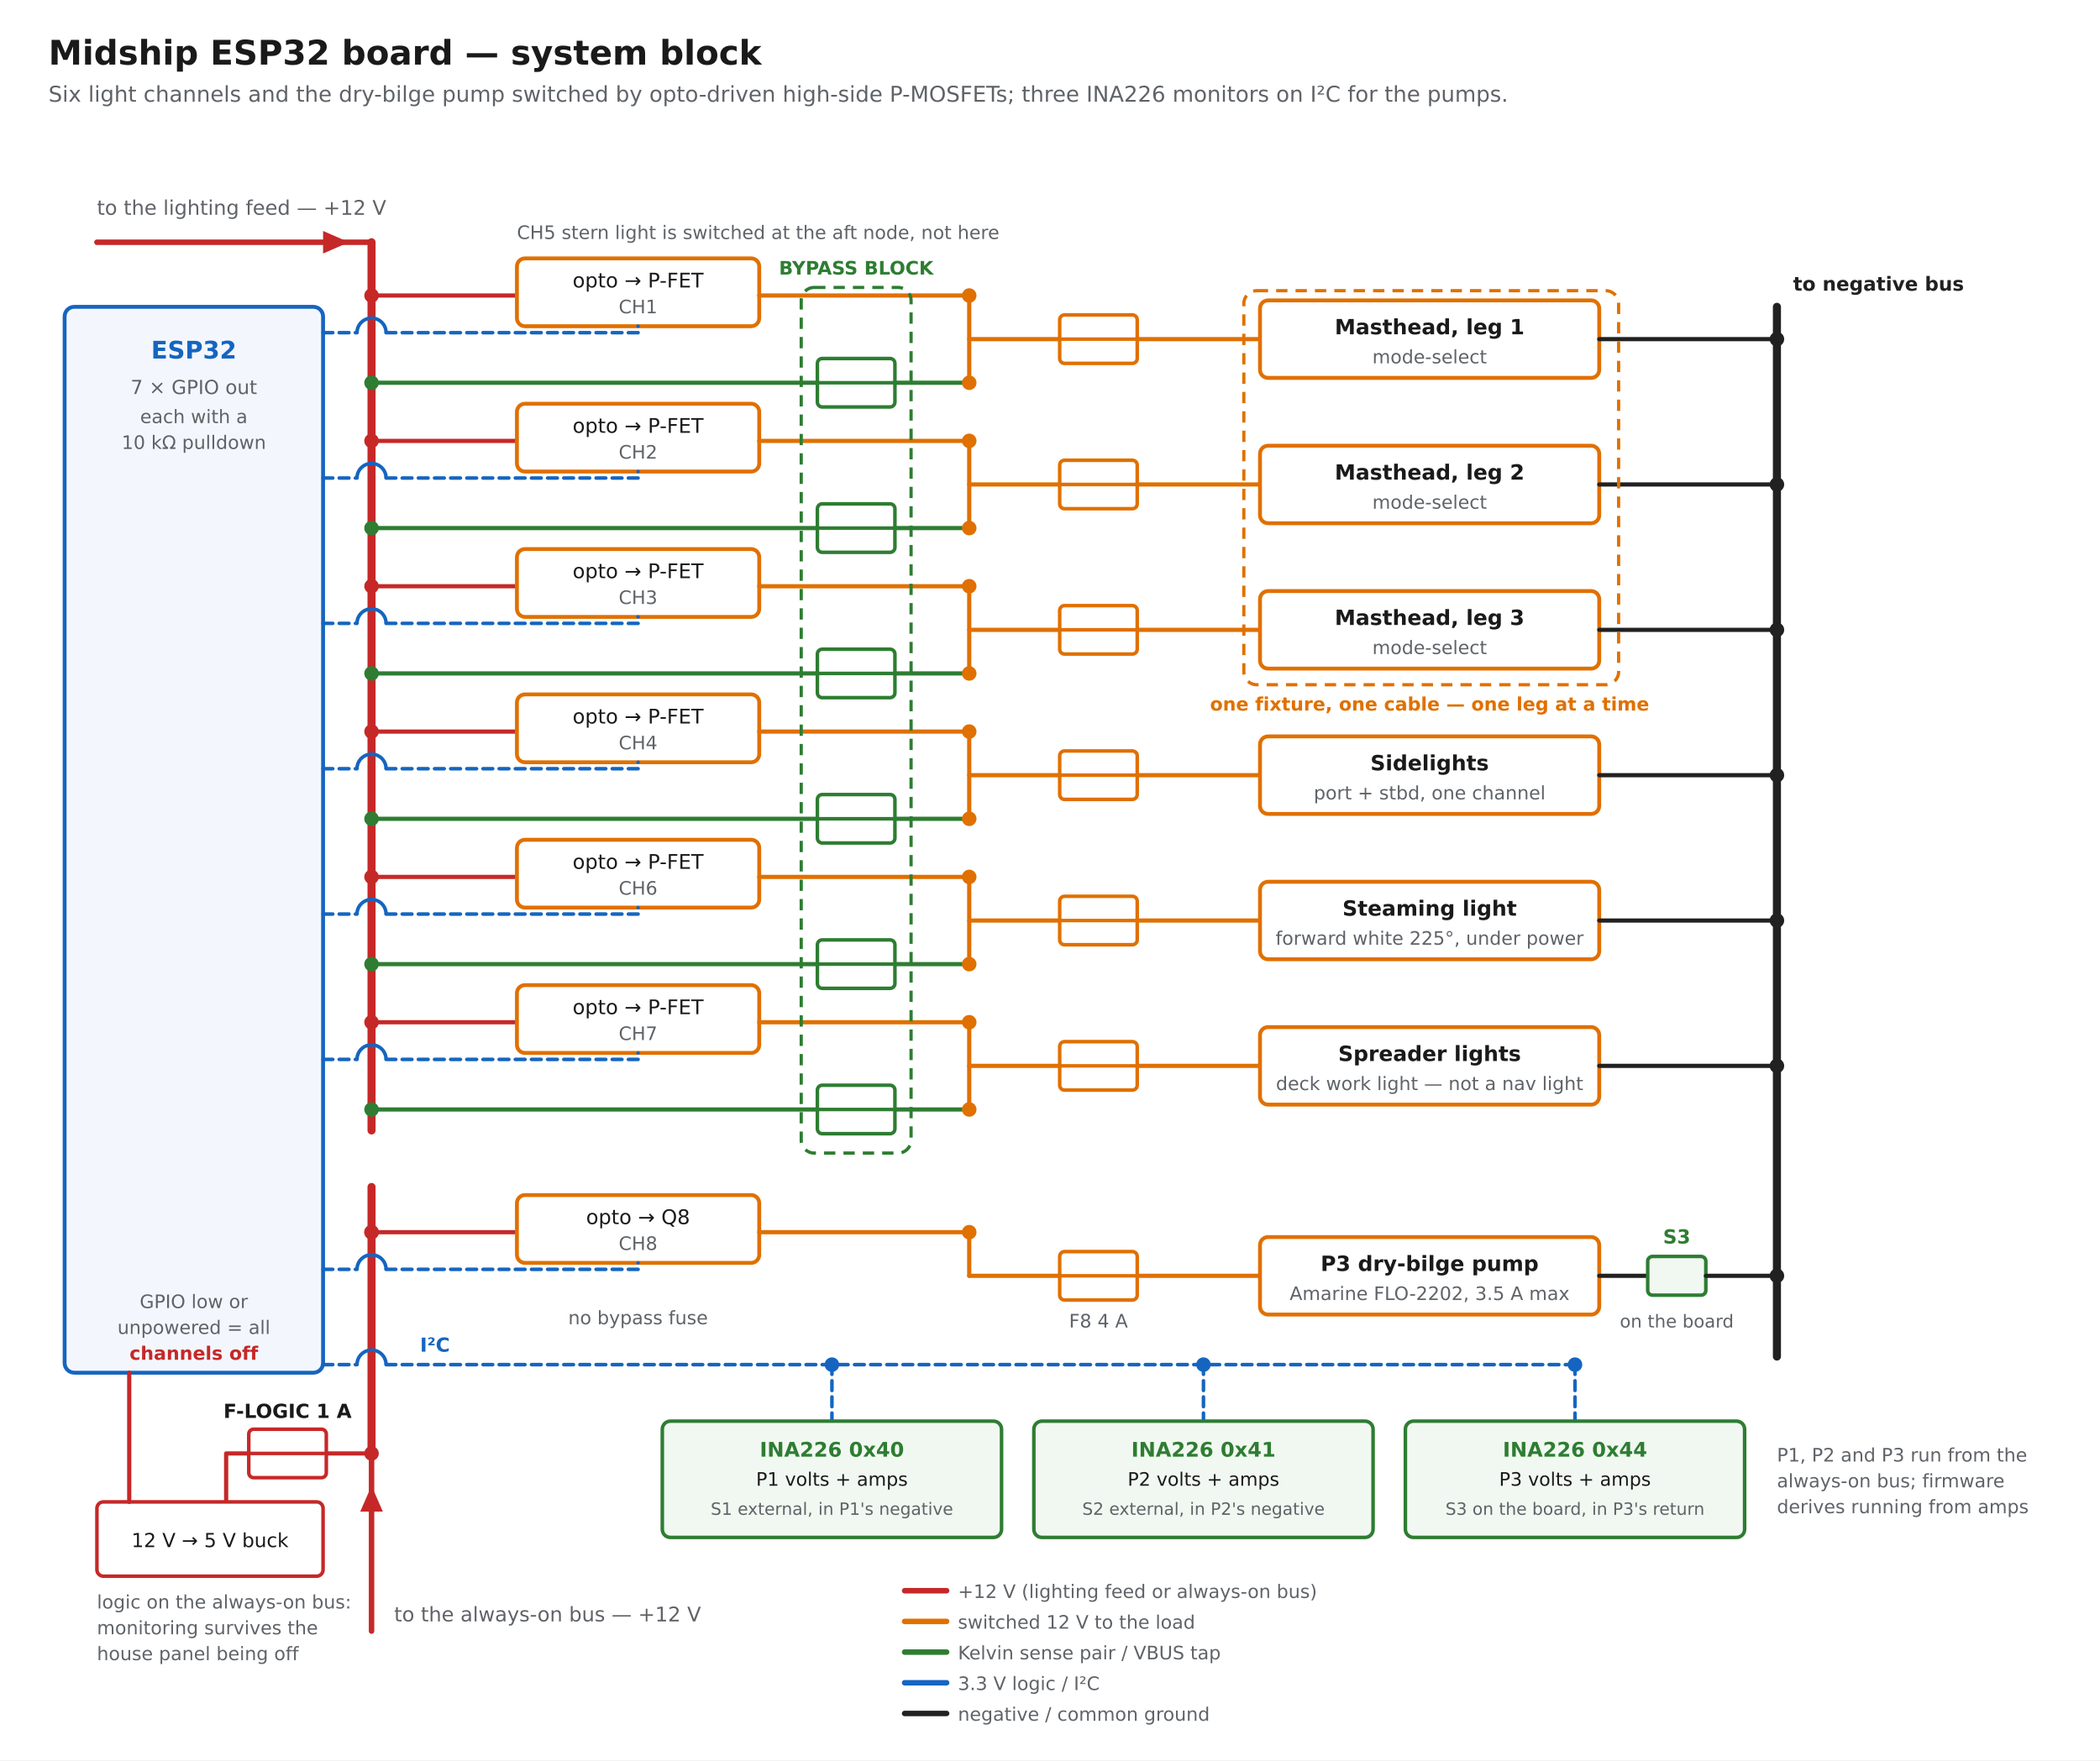
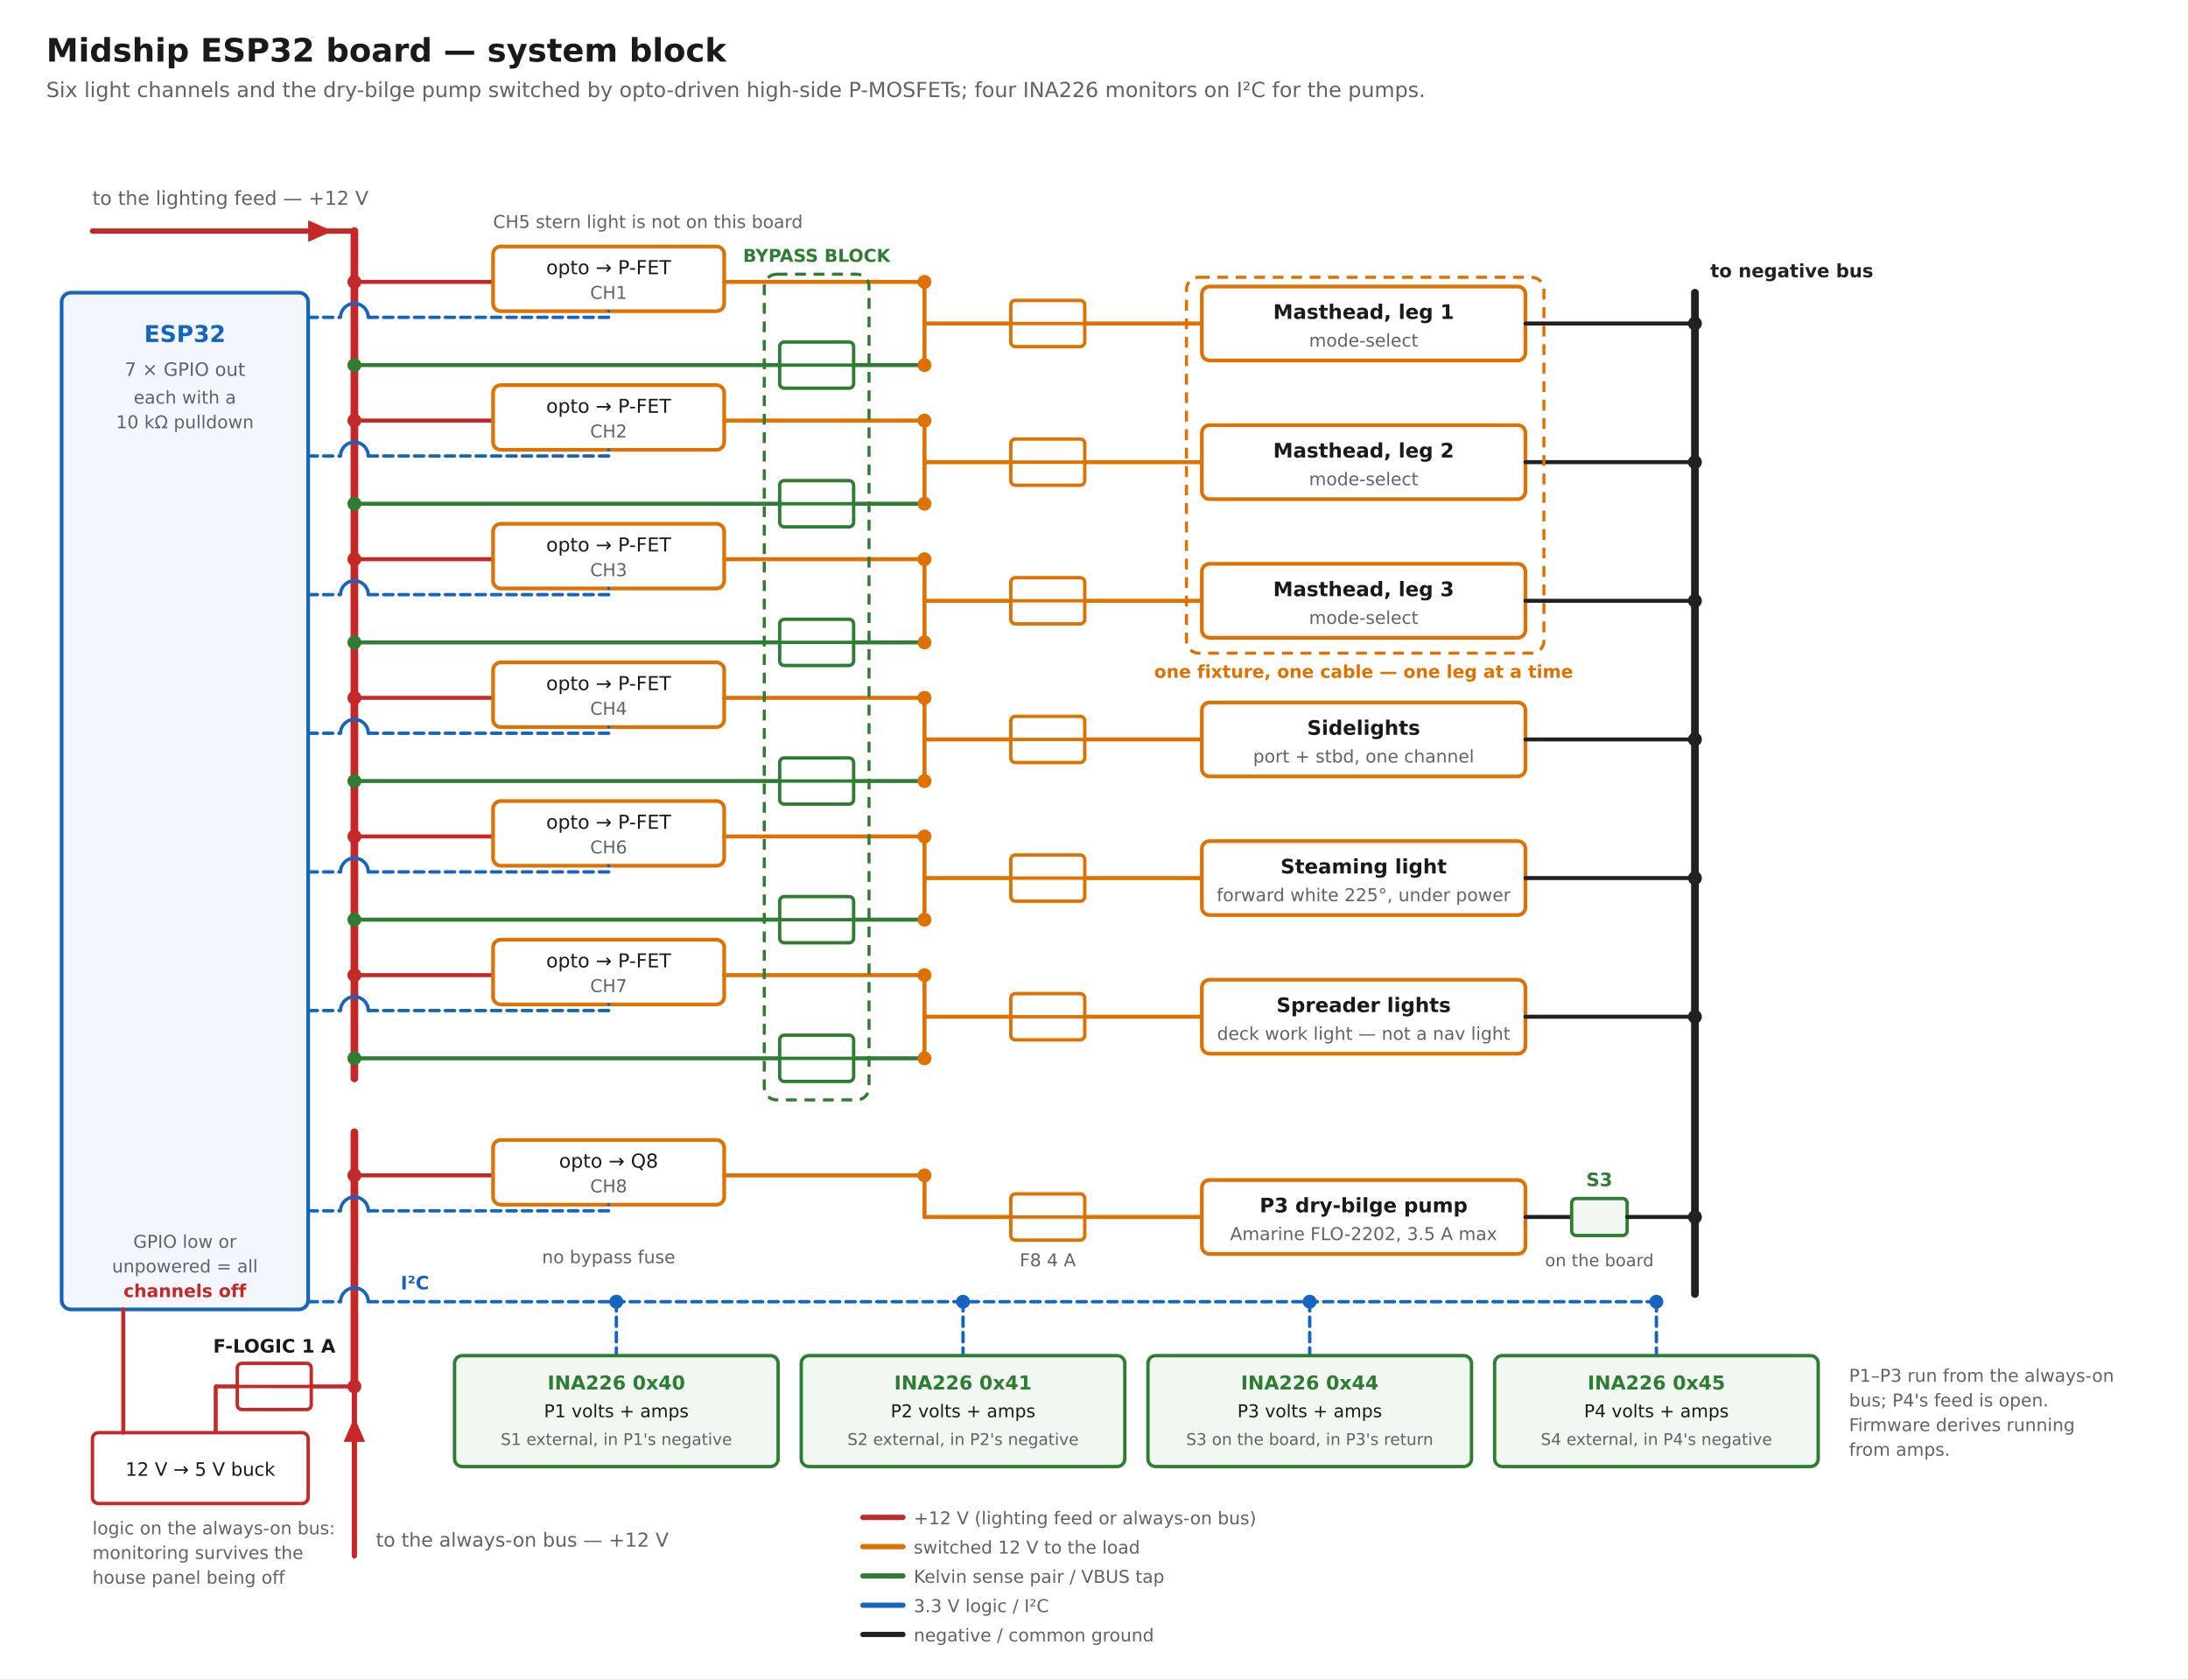
- <svg xmlns="http://www.w3.org/2000/svg" width="1300" height="1090" viewBox="0 0 1300 1090">
-   <rect x="0" y="0" width="1300" height="1090" rx="0" fill="#ffffff" stroke="#ffffff" stroke-width="0" />
+ <svg xmlns="http://www.w3.org/2000/svg" width="1420" height="1090" viewBox="0 0 1420 1090">
+   <rect x="0" y="0" width="1420" height="1090" rx="0" fill="#ffffff" stroke="#ffffff" stroke-width="0" />
  <text x="30" y="40" font-family="DejaVu Sans, Helvetica, Arial, sans-serif" font-size="21" font-weight="bold" text-anchor="start" fill="#1a1a1a">Midship ESP32 board — system block</text>
-   <text x="30" y="63" font-family="DejaVu Sans, Helvetica, Arial, sans-serif" font-size="13.5" font-weight="normal" text-anchor="start" fill="#5f6368">Six light channels and the dry-bilge pump switched by opto-driven high-side P-MOSFETs; three INA226 monitors on I²C for the pumps.</text>
+   <text x="30" y="63" font-family="DejaVu Sans, Helvetica, Arial, sans-serif" font-size="13.5" font-weight="normal" text-anchor="start" fill="#5f6368">Six light channels and the dry-bilge pump switched by opto-driven high-side P-MOSFETs; four INA226 monitors on I²C for the pumps.</text>
  <polyline points="60,150 230,150" fill="none" stroke="#c62828" stroke-width="3.4" stroke-linecap="round" stroke-linejoin="round" />
  <polygon points="200,143 200,157 216,150" fill="#c62828" />
  <text x="60" y="133" font-family="DejaVu Sans, Helvetica, Arial, sans-serif" font-size="12.5" font-weight="normal" text-anchor="start" fill="#5f6368">to the lighting feed — +12 V</text>
  <polyline points="230,150 230,700" fill="none" stroke="#c62828" stroke-width="5" stroke-linecap="round" stroke-linejoin="round" />
  <polyline points="230,735 230,900" fill="none" stroke="#c62828" stroke-width="5" stroke-linecap="round" stroke-linejoin="round" />
  <polyline points="230,1010 230,900" fill="none" stroke="#c62828" stroke-width="3.4" stroke-linecap="round" stroke-linejoin="round" />
  <polygon points="223,936 237,936 230,920" fill="#c62828" />
  <text x="244" y="1004" font-family="DejaVu Sans, Helvetica, Arial, sans-serif" font-size="12.5" font-weight="normal" text-anchor="start" fill="#5f6368">to the always-on bus — +12 V</text>
  <polyline points="1100,190 1100,840" fill="none" stroke="#212121" stroke-width="5" stroke-linecap="round" stroke-linejoin="round" />
  <text x="1110" y="180" font-family="DejaVu Sans, Helvetica, Arial, sans-serif" font-size="12" font-weight="bold" text-anchor="start" fill="#212121">to negative bus</text>
  <rect x="40" y="190" width="160" height="660" rx="6" fill="#f3f7fd" stroke="#1565c0" stroke-width="2.4" />
  <text x="120" y="222" font-family="DejaVu Sans, Helvetica, Arial, sans-serif" font-size="15" font-weight="bold" text-anchor="middle" fill="#1565c0">ESP32</text>
  <text x="120" y="244" font-family="DejaVu Sans, Helvetica, Arial, sans-serif" font-size="12" font-weight="normal" text-anchor="middle" fill="#5f6368">7 × GPIO out</text>
  <text x="120" y="262" font-family="DejaVu Sans, Helvetica, Arial, sans-serif" font-size="11.5" font-weight="normal" text-anchor="middle" fill="#5f6368">each with a</text>
  <text x="120" y="278" font-family="DejaVu Sans, Helvetica, Arial, sans-serif" font-size="11.5" font-weight="normal" text-anchor="middle" fill="#5f6368">10 kΩ pulldown</text>
  <text x="120" y="810" font-family="DejaVu Sans, Helvetica, Arial, sans-serif" font-size="11.5" font-weight="normal" text-anchor="middle" fill="#5f6368">GPIO low or</text>
  <text x="120" y="826" font-family="DejaVu Sans, Helvetica, Arial, sans-serif" font-size="11.5" font-weight="normal" text-anchor="middle" fill="#5f6368">unpowered = all</text>
  <text x="120" y="842" font-family="DejaVu Sans, Helvetica, Arial, sans-serif" font-size="11.5" font-weight="bold" text-anchor="middle" fill="#c62828">channels off</text>
  <polyline points="230,900 140,900 140,930" fill="none" stroke="#c62828" stroke-width="2.6" stroke-linecap="round" stroke-linejoin="round" />
  <circle cx="230" cy="900" r="4.5" fill="#c62828" />
  <rect x="154" y="885" width="48" height="30" rx="3" fill="#ffffff" stroke="#c62828" stroke-width="2.2" />
  <polyline points="154,900 202,900" fill="none" stroke="#c62828" stroke-width="2.2" stroke-linecap="round" stroke-linejoin="round" />
  <text x="178" y="878" font-family="DejaVu Sans, Helvetica, Arial, sans-serif" font-size="12" font-weight="bold" text-anchor="middle" fill="#1a1a1a">F-LOGIC 1 A</text>
  <rect x="60" y="930" width="140" height="46" rx="4" fill="#ffffff" stroke="#c62828" stroke-width="2.2" />
  <text x="130" y="958" font-family="DejaVu Sans, Helvetica, Arial, sans-serif" font-size="12" font-weight="normal" text-anchor="middle" fill="#1a1a1a">12 V → 5 V buck</text>
  <polyline points="80,930 80,850" fill="none" stroke="#c62828" stroke-width="2.6" stroke-linecap="round" stroke-linejoin="round" />
  <text x="60" y="996" font-family="DejaVu Sans, Helvetica, Arial, sans-serif" font-size="11.5" font-weight="normal" text-anchor="start" fill="#5f6368">logic on the always-on bus:</text>
  <text x="60" y="1012" font-family="DejaVu Sans, Helvetica, Arial, sans-serif" font-size="11.5" font-weight="normal" text-anchor="start" fill="#5f6368">monitoring survives the</text>
  <text x="60" y="1028" font-family="DejaVu Sans, Helvetica, Arial, sans-serif" font-size="11.5" font-weight="normal" text-anchor="start" fill="#5f6368">house panel being off</text>
  <circle cx="230" cy="183" r="4.5" fill="#c62828" />
  <polyline points="230,183 320,183" fill="none" stroke="#c62828" stroke-width="2.6" stroke-linecap="round" stroke-linejoin="round" />
  <rect x="320" y="160" width="150" height="42" rx="5" fill="#ffffff" stroke="#e07000" stroke-width="2.4" />
  <text x="395" y="178" font-family="DejaVu Sans, Helvetica, Arial, sans-serif" font-size="12.5" font-weight="normal" text-anchor="middle" fill="#1a1a1a">opto → P-FET</text>
  <text x="395" y="194" font-family="DejaVu Sans, Helvetica, Arial, sans-serif" font-size="11.5" font-weight="normal" text-anchor="middle" fill="#5f6368">CH1</text>
  <polyline points="470,183 600,183" fill="none" stroke="#e07000" stroke-width="2.6" stroke-linecap="round" stroke-linejoin="round" />
  <polyline points="200,206 221,206" fill="none" stroke="#1565c0" stroke-width="2.2" stroke-linecap="round" stroke-linejoin="round" stroke-dasharray="6 4" />
  <path d="M 221,206 A 9,9 0 0 1 239,206" fill="none" stroke="#1565c0" stroke-width="2.2" />
  <polyline points="239,206 395,206 395,202" fill="none" stroke="#1565c0" stroke-width="2.2" stroke-linecap="round" stroke-linejoin="round" stroke-dasharray="6 4" />
  <circle cx="230" cy="237" r="4.5" fill="#2e7d32" />
  <polyline points="230,237 506,237" fill="none" stroke="#2e7d32" stroke-width="2.6" stroke-linecap="round" stroke-linejoin="round" />
  <rect x="506" y="222" width="48" height="30" rx="3" fill="#ffffff" stroke="#2e7d32" stroke-width="2.2" />
  <polyline points="506,237 554,237" fill="none" stroke="#2e7d32" stroke-width="2.2" stroke-linecap="round" stroke-linejoin="round" />
  <polyline points="554,237 600,237" fill="none" stroke="#2e7d32" stroke-width="2.6" stroke-linecap="round" stroke-linejoin="round" />
  <polyline points="600,183 600,237" fill="none" stroke="#e07000" stroke-width="2.6" stroke-linecap="round" stroke-linejoin="round" />
  <circle cx="600" cy="237" r="4.5" fill="#e07000" />
  <circle cx="600" cy="183" r="4.5" fill="#e07000" />
  <polyline points="600,210 656,210" fill="none" stroke="#e07000" stroke-width="2.6" stroke-linecap="round" stroke-linejoin="round" />
  <rect x="656" y="195" width="48" height="30" rx="3" fill="#ffffff" stroke="#e07000" stroke-width="2.2" />
  <polyline points="656,210 704,210" fill="none" stroke="#e07000" stroke-width="2.2" stroke-linecap="round" stroke-linejoin="round" />
  <text x="680" y="242" font-family="DejaVu Sans, Helvetica, Arial, sans-serif" font-size="11.5" font-weight="normal" text-anchor="middle" fill="#5f6368" />
  <polyline points="704,210 780,210" fill="none" stroke="#e07000" stroke-width="2.6" stroke-linecap="round" stroke-linejoin="round" />
  <rect x="780" y="186" width="210" height="48" rx="5" fill="#ffffff" stroke="#e07000" stroke-width="2.4" />
  <text x="885" y="207" font-family="DejaVu Sans, Helvetica, Arial, sans-serif" font-size="13" font-weight="bold" text-anchor="middle" fill="#1a1a1a">Masthead, leg 1</text>
  <text x="885" y="225" font-family="DejaVu Sans, Helvetica, Arial, sans-serif" font-size="11.5" font-weight="normal" text-anchor="middle" fill="#5f6368">mode-select</text>
  <polyline points="990,210 1100,210" fill="none" stroke="#212121" stroke-width="2.6" stroke-linecap="round" stroke-linejoin="round" />
  <circle cx="1100" cy="210" r="4.5" fill="#212121" />
  <circle cx="230" cy="273" r="4.5" fill="#c62828" />
  <polyline points="230,273 320,273" fill="none" stroke="#c62828" stroke-width="2.6" stroke-linecap="round" stroke-linejoin="round" />
  <rect x="320" y="250" width="150" height="42" rx="5" fill="#ffffff" stroke="#e07000" stroke-width="2.4" />
  <text x="395" y="268" font-family="DejaVu Sans, Helvetica, Arial, sans-serif" font-size="12.5" font-weight="normal" text-anchor="middle" fill="#1a1a1a">opto → P-FET</text>
  <text x="395" y="284" font-family="DejaVu Sans, Helvetica, Arial, sans-serif" font-size="11.5" font-weight="normal" text-anchor="middle" fill="#5f6368">CH2</text>
  <polyline points="470,273 600,273" fill="none" stroke="#e07000" stroke-width="2.6" stroke-linecap="round" stroke-linejoin="round" />
  <polyline points="200,296 221,296" fill="none" stroke="#1565c0" stroke-width="2.2" stroke-linecap="round" stroke-linejoin="round" stroke-dasharray="6 4" />
  <path d="M 221,296 A 9,9 0 0 1 239,296" fill="none" stroke="#1565c0" stroke-width="2.2" />
  <polyline points="239,296 395,296 395,292" fill="none" stroke="#1565c0" stroke-width="2.2" stroke-linecap="round" stroke-linejoin="round" stroke-dasharray="6 4" />
  <circle cx="230" cy="327" r="4.5" fill="#2e7d32" />
  <polyline points="230,327 506,327" fill="none" stroke="#2e7d32" stroke-width="2.6" stroke-linecap="round" stroke-linejoin="round" />
  <rect x="506" y="312" width="48" height="30" rx="3" fill="#ffffff" stroke="#2e7d32" stroke-width="2.2" />
  <polyline points="506,327 554,327" fill="none" stroke="#2e7d32" stroke-width="2.2" stroke-linecap="round" stroke-linejoin="round" />
  <polyline points="554,327 600,327" fill="none" stroke="#2e7d32" stroke-width="2.6" stroke-linecap="round" stroke-linejoin="round" />
  <polyline points="600,273 600,327" fill="none" stroke="#e07000" stroke-width="2.6" stroke-linecap="round" stroke-linejoin="round" />
  <circle cx="600" cy="327" r="4.5" fill="#e07000" />
  <circle cx="600" cy="273" r="4.5" fill="#e07000" />
  <polyline points="600,300 656,300" fill="none" stroke="#e07000" stroke-width="2.6" stroke-linecap="round" stroke-linejoin="round" />
  <rect x="656" y="285" width="48" height="30" rx="3" fill="#ffffff" stroke="#e07000" stroke-width="2.2" />
  <polyline points="656,300 704,300" fill="none" stroke="#e07000" stroke-width="2.2" stroke-linecap="round" stroke-linejoin="round" />
  <text x="680" y="332" font-family="DejaVu Sans, Helvetica, Arial, sans-serif" font-size="11.5" font-weight="normal" text-anchor="middle" fill="#5f6368" />
  <polyline points="704,300 780,300" fill="none" stroke="#e07000" stroke-width="2.6" stroke-linecap="round" stroke-linejoin="round" />
  <rect x="780" y="276" width="210" height="48" rx="5" fill="#ffffff" stroke="#e07000" stroke-width="2.4" />
  <text x="885" y="297" font-family="DejaVu Sans, Helvetica, Arial, sans-serif" font-size="13" font-weight="bold" text-anchor="middle" fill="#1a1a1a">Masthead, leg 2</text>
  <text x="885" y="315" font-family="DejaVu Sans, Helvetica, Arial, sans-serif" font-size="11.5" font-weight="normal" text-anchor="middle" fill="#5f6368">mode-select</text>
  <polyline points="990,300 1100,300" fill="none" stroke="#212121" stroke-width="2.6" stroke-linecap="round" stroke-linejoin="round" />
  <circle cx="1100" cy="300" r="4.5" fill="#212121" />
  <circle cx="230" cy="363" r="4.5" fill="#c62828" />
  <polyline points="230,363 320,363" fill="none" stroke="#c62828" stroke-width="2.6" stroke-linecap="round" stroke-linejoin="round" />
  <rect x="320" y="340" width="150" height="42" rx="5" fill="#ffffff" stroke="#e07000" stroke-width="2.4" />
  <text x="395" y="358" font-family="DejaVu Sans, Helvetica, Arial, sans-serif" font-size="12.5" font-weight="normal" text-anchor="middle" fill="#1a1a1a">opto → P-FET</text>
  <text x="395" y="374" font-family="DejaVu Sans, Helvetica, Arial, sans-serif" font-size="11.5" font-weight="normal" text-anchor="middle" fill="#5f6368">CH3</text>
  <polyline points="470,363 600,363" fill="none" stroke="#e07000" stroke-width="2.6" stroke-linecap="round" stroke-linejoin="round" />
  <polyline points="200,386 221,386" fill="none" stroke="#1565c0" stroke-width="2.2" stroke-linecap="round" stroke-linejoin="round" stroke-dasharray="6 4" />
  <path d="M 221,386 A 9,9 0 0 1 239,386" fill="none" stroke="#1565c0" stroke-width="2.2" />
  <polyline points="239,386 395,386 395,382" fill="none" stroke="#1565c0" stroke-width="2.2" stroke-linecap="round" stroke-linejoin="round" stroke-dasharray="6 4" />
  <circle cx="230" cy="417" r="4.5" fill="#2e7d32" />
  <polyline points="230,417 506,417" fill="none" stroke="#2e7d32" stroke-width="2.6" stroke-linecap="round" stroke-linejoin="round" />
  <rect x="506" y="402" width="48" height="30" rx="3" fill="#ffffff" stroke="#2e7d32" stroke-width="2.2" />
  <polyline points="506,417 554,417" fill="none" stroke="#2e7d32" stroke-width="2.2" stroke-linecap="round" stroke-linejoin="round" />
  <polyline points="554,417 600,417" fill="none" stroke="#2e7d32" stroke-width="2.6" stroke-linecap="round" stroke-linejoin="round" />
  <polyline points="600,363 600,417" fill="none" stroke="#e07000" stroke-width="2.6" stroke-linecap="round" stroke-linejoin="round" />
  <circle cx="600" cy="417" r="4.5" fill="#e07000" />
  <circle cx="600" cy="363" r="4.5" fill="#e07000" />
  <polyline points="600,390 656,390" fill="none" stroke="#e07000" stroke-width="2.6" stroke-linecap="round" stroke-linejoin="round" />
  <rect x="656" y="375" width="48" height="30" rx="3" fill="#ffffff" stroke="#e07000" stroke-width="2.2" />
  <polyline points="656,390 704,390" fill="none" stroke="#e07000" stroke-width="2.2" stroke-linecap="round" stroke-linejoin="round" />
  <text x="680" y="422" font-family="DejaVu Sans, Helvetica, Arial, sans-serif" font-size="11.5" font-weight="normal" text-anchor="middle" fill="#5f6368" />
  <polyline points="704,390 780,390" fill="none" stroke="#e07000" stroke-width="2.6" stroke-linecap="round" stroke-linejoin="round" />
  <rect x="780" y="366" width="210" height="48" rx="5" fill="#ffffff" stroke="#e07000" stroke-width="2.4" />
  <text x="885" y="387" font-family="DejaVu Sans, Helvetica, Arial, sans-serif" font-size="13" font-weight="bold" text-anchor="middle" fill="#1a1a1a">Masthead, leg 3</text>
  <text x="885" y="405" font-family="DejaVu Sans, Helvetica, Arial, sans-serif" font-size="11.5" font-weight="normal" text-anchor="middle" fill="#5f6368">mode-select</text>
  <polyline points="990,390 1100,390" fill="none" stroke="#212121" stroke-width="2.6" stroke-linecap="round" stroke-linejoin="round" />
  <circle cx="1100" cy="390" r="4.5" fill="#212121" />
  <circle cx="230" cy="453" r="4.5" fill="#c62828" />
  <polyline points="230,453 320,453" fill="none" stroke="#c62828" stroke-width="2.6" stroke-linecap="round" stroke-linejoin="round" />
  <rect x="320" y="430" width="150" height="42" rx="5" fill="#ffffff" stroke="#e07000" stroke-width="2.4" />
  <text x="395" y="448" font-family="DejaVu Sans, Helvetica, Arial, sans-serif" font-size="12.5" font-weight="normal" text-anchor="middle" fill="#1a1a1a">opto → P-FET</text>
  <text x="395" y="464" font-family="DejaVu Sans, Helvetica, Arial, sans-serif" font-size="11.5" font-weight="normal" text-anchor="middle" fill="#5f6368">CH4</text>
  <polyline points="470,453 600,453" fill="none" stroke="#e07000" stroke-width="2.6" stroke-linecap="round" stroke-linejoin="round" />
  <polyline points="200,476 221,476" fill="none" stroke="#1565c0" stroke-width="2.2" stroke-linecap="round" stroke-linejoin="round" stroke-dasharray="6 4" />
  <path d="M 221,476 A 9,9 0 0 1 239,476" fill="none" stroke="#1565c0" stroke-width="2.2" />
  <polyline points="239,476 395,476 395,472" fill="none" stroke="#1565c0" stroke-width="2.2" stroke-linecap="round" stroke-linejoin="round" stroke-dasharray="6 4" />
  <circle cx="230" cy="507" r="4.5" fill="#2e7d32" />
  <polyline points="230,507 506,507" fill="none" stroke="#2e7d32" stroke-width="2.6" stroke-linecap="round" stroke-linejoin="round" />
  <rect x="506" y="492" width="48" height="30" rx="3" fill="#ffffff" stroke="#2e7d32" stroke-width="2.2" />
  <polyline points="506,507 554,507" fill="none" stroke="#2e7d32" stroke-width="2.2" stroke-linecap="round" stroke-linejoin="round" />
  <polyline points="554,507 600,507" fill="none" stroke="#2e7d32" stroke-width="2.6" stroke-linecap="round" stroke-linejoin="round" />
  <polyline points="600,453 600,507" fill="none" stroke="#e07000" stroke-width="2.6" stroke-linecap="round" stroke-linejoin="round" />
  <circle cx="600" cy="507" r="4.5" fill="#e07000" />
  <circle cx="600" cy="453" r="4.5" fill="#e07000" />
  <polyline points="600,480 656,480" fill="none" stroke="#e07000" stroke-width="2.6" stroke-linecap="round" stroke-linejoin="round" />
  <rect x="656" y="465" width="48" height="30" rx="3" fill="#ffffff" stroke="#e07000" stroke-width="2.2" />
  <polyline points="656,480 704,480" fill="none" stroke="#e07000" stroke-width="2.2" stroke-linecap="round" stroke-linejoin="round" />
  <text x="680" y="512" font-family="DejaVu Sans, Helvetica, Arial, sans-serif" font-size="11.5" font-weight="normal" text-anchor="middle" fill="#5f6368" />
  <polyline points="704,480 780,480" fill="none" stroke="#e07000" stroke-width="2.6" stroke-linecap="round" stroke-linejoin="round" />
  <rect x="780" y="456" width="210" height="48" rx="5" fill="#ffffff" stroke="#e07000" stroke-width="2.4" />
  <text x="885" y="477" font-family="DejaVu Sans, Helvetica, Arial, sans-serif" font-size="13" font-weight="bold" text-anchor="middle" fill="#1a1a1a">Sidelights</text>
  <text x="885" y="495" font-family="DejaVu Sans, Helvetica, Arial, sans-serif" font-size="11.5" font-weight="normal" text-anchor="middle" fill="#5f6368">port + stbd, one channel</text>
  <polyline points="990,480 1100,480" fill="none" stroke="#212121" stroke-width="2.6" stroke-linecap="round" stroke-linejoin="round" />
  <circle cx="1100" cy="480" r="4.5" fill="#212121" />
  <circle cx="230" cy="543" r="4.5" fill="#c62828" />
  <polyline points="230,543 320,543" fill="none" stroke="#c62828" stroke-width="2.6" stroke-linecap="round" stroke-linejoin="round" />
  <rect x="320" y="520" width="150" height="42" rx="5" fill="#ffffff" stroke="#e07000" stroke-width="2.4" />
  <text x="395" y="538" font-family="DejaVu Sans, Helvetica, Arial, sans-serif" font-size="12.5" font-weight="normal" text-anchor="middle" fill="#1a1a1a">opto → P-FET</text>
  <text x="395" y="554" font-family="DejaVu Sans, Helvetica, Arial, sans-serif" font-size="11.5" font-weight="normal" text-anchor="middle" fill="#5f6368">CH6</text>
  <polyline points="470,543 600,543" fill="none" stroke="#e07000" stroke-width="2.6" stroke-linecap="round" stroke-linejoin="round" />
  <polyline points="200,566 221,566" fill="none" stroke="#1565c0" stroke-width="2.2" stroke-linecap="round" stroke-linejoin="round" stroke-dasharray="6 4" />
  <path d="M 221,566 A 9,9 0 0 1 239,566" fill="none" stroke="#1565c0" stroke-width="2.2" />
  <polyline points="239,566 395,566 395,562" fill="none" stroke="#1565c0" stroke-width="2.2" stroke-linecap="round" stroke-linejoin="round" stroke-dasharray="6 4" />
  <circle cx="230" cy="597" r="4.5" fill="#2e7d32" />
  <polyline points="230,597 506,597" fill="none" stroke="#2e7d32" stroke-width="2.6" stroke-linecap="round" stroke-linejoin="round" />
  <rect x="506" y="582" width="48" height="30" rx="3" fill="#ffffff" stroke="#2e7d32" stroke-width="2.2" />
  <polyline points="506,597 554,597" fill="none" stroke="#2e7d32" stroke-width="2.2" stroke-linecap="round" stroke-linejoin="round" />
  <polyline points="554,597 600,597" fill="none" stroke="#2e7d32" stroke-width="2.6" stroke-linecap="round" stroke-linejoin="round" />
  <polyline points="600,543 600,597" fill="none" stroke="#e07000" stroke-width="2.6" stroke-linecap="round" stroke-linejoin="round" />
  <circle cx="600" cy="597" r="4.5" fill="#e07000" />
  <circle cx="600" cy="543" r="4.5" fill="#e07000" />
  <polyline points="600,570 656,570" fill="none" stroke="#e07000" stroke-width="2.6" stroke-linecap="round" stroke-linejoin="round" />
  <rect x="656" y="555" width="48" height="30" rx="3" fill="#ffffff" stroke="#e07000" stroke-width="2.2" />
  <polyline points="656,570 704,570" fill="none" stroke="#e07000" stroke-width="2.2" stroke-linecap="round" stroke-linejoin="round" />
  <text x="680" y="602" font-family="DejaVu Sans, Helvetica, Arial, sans-serif" font-size="11.5" font-weight="normal" text-anchor="middle" fill="#5f6368" />
  <polyline points="704,570 780,570" fill="none" stroke="#e07000" stroke-width="2.6" stroke-linecap="round" stroke-linejoin="round" />
  <rect x="780" y="546" width="210" height="48" rx="5" fill="#ffffff" stroke="#e07000" stroke-width="2.4" />
  <text x="885" y="567" font-family="DejaVu Sans, Helvetica, Arial, sans-serif" font-size="13" font-weight="bold" text-anchor="middle" fill="#1a1a1a">Steaming light</text>
  <text x="885" y="585" font-family="DejaVu Sans, Helvetica, Arial, sans-serif" font-size="11.5" font-weight="normal" text-anchor="middle" fill="#5f6368">forward white 225°, under power</text>
  <polyline points="990,570 1100,570" fill="none" stroke="#212121" stroke-width="2.6" stroke-linecap="round" stroke-linejoin="round" />
  <circle cx="1100" cy="570" r="4.5" fill="#212121" />
  <circle cx="230" cy="633" r="4.5" fill="#c62828" />
  <polyline points="230,633 320,633" fill="none" stroke="#c62828" stroke-width="2.6" stroke-linecap="round" stroke-linejoin="round" />
  <rect x="320" y="610" width="150" height="42" rx="5" fill="#ffffff" stroke="#e07000" stroke-width="2.4" />
  <text x="395" y="628" font-family="DejaVu Sans, Helvetica, Arial, sans-serif" font-size="12.5" font-weight="normal" text-anchor="middle" fill="#1a1a1a">opto → P-FET</text>
  <text x="395" y="644" font-family="DejaVu Sans, Helvetica, Arial, sans-serif" font-size="11.5" font-weight="normal" text-anchor="middle" fill="#5f6368">CH7</text>
  <polyline points="470,633 600,633" fill="none" stroke="#e07000" stroke-width="2.6" stroke-linecap="round" stroke-linejoin="round" />
  <polyline points="200,656 221,656" fill="none" stroke="#1565c0" stroke-width="2.2" stroke-linecap="round" stroke-linejoin="round" stroke-dasharray="6 4" />
  <path d="M 221,656 A 9,9 0 0 1 239,656" fill="none" stroke="#1565c0" stroke-width="2.2" />
  <polyline points="239,656 395,656 395,652" fill="none" stroke="#1565c0" stroke-width="2.2" stroke-linecap="round" stroke-linejoin="round" stroke-dasharray="6 4" />
  <circle cx="230" cy="687" r="4.5" fill="#2e7d32" />
  <polyline points="230,687 506,687" fill="none" stroke="#2e7d32" stroke-width="2.6" stroke-linecap="round" stroke-linejoin="round" />
  <rect x="506" y="672" width="48" height="30" rx="3" fill="#ffffff" stroke="#2e7d32" stroke-width="2.2" />
  <polyline points="506,687 554,687" fill="none" stroke="#2e7d32" stroke-width="2.2" stroke-linecap="round" stroke-linejoin="round" />
  <polyline points="554,687 600,687" fill="none" stroke="#2e7d32" stroke-width="2.6" stroke-linecap="round" stroke-linejoin="round" />
  <polyline points="600,633 600,687" fill="none" stroke="#e07000" stroke-width="2.6" stroke-linecap="round" stroke-linejoin="round" />
  <circle cx="600" cy="687" r="4.5" fill="#e07000" />
  <circle cx="600" cy="633" r="4.5" fill="#e07000" />
  <polyline points="600,660 656,660" fill="none" stroke="#e07000" stroke-width="2.6" stroke-linecap="round" stroke-linejoin="round" />
  <rect x="656" y="645" width="48" height="30" rx="3" fill="#ffffff" stroke="#e07000" stroke-width="2.2" />
  <polyline points="656,660 704,660" fill="none" stroke="#e07000" stroke-width="2.2" stroke-linecap="round" stroke-linejoin="round" />
  <text x="680" y="692" font-family="DejaVu Sans, Helvetica, Arial, sans-serif" font-size="11.5" font-weight="normal" text-anchor="middle" fill="#5f6368" />
  <polyline points="704,660 780,660" fill="none" stroke="#e07000" stroke-width="2.6" stroke-linecap="round" stroke-linejoin="round" />
  <rect x="780" y="636" width="210" height="48" rx="5" fill="#ffffff" stroke="#e07000" stroke-width="2.4" />
  <text x="885" y="657" font-family="DejaVu Sans, Helvetica, Arial, sans-serif" font-size="13" font-weight="bold" text-anchor="middle" fill="#1a1a1a">Spreader lights</text>
  <text x="885" y="675" font-family="DejaVu Sans, Helvetica, Arial, sans-serif" font-size="11.5" font-weight="normal" text-anchor="middle" fill="#5f6368">deck work light — not a nav light</text>
  <polyline points="990,660 1100,660" fill="none" stroke="#212121" stroke-width="2.6" stroke-linecap="round" stroke-linejoin="round" />
  <circle cx="1100" cy="660" r="4.5" fill="#212121" />
  <circle cx="230" cy="763" r="4.5" fill="#c62828" />
  <polyline points="230,763 320,763" fill="none" stroke="#c62828" stroke-width="2.6" stroke-linecap="round" stroke-linejoin="round" />
  <rect x="320" y="740" width="150" height="42" rx="5" fill="#ffffff" stroke="#e07000" stroke-width="2.4" />
  <text x="395" y="758" font-family="DejaVu Sans, Helvetica, Arial, sans-serif" font-size="12.5" font-weight="normal" text-anchor="middle" fill="#1a1a1a">opto → Q8</text>
  <text x="395" y="774" font-family="DejaVu Sans, Helvetica, Arial, sans-serif" font-size="11.5" font-weight="normal" text-anchor="middle" fill="#5f6368">CH8</text>
  <polyline points="470,763 600,763" fill="none" stroke="#e07000" stroke-width="2.6" stroke-linecap="round" stroke-linejoin="round" />
  <polyline points="200,786 221,786" fill="none" stroke="#1565c0" stroke-width="2.2" stroke-linecap="round" stroke-linejoin="round" stroke-dasharray="6 4" />
  <path d="M 221,786 A 9,9 0 0 1 239,786" fill="none" stroke="#1565c0" stroke-width="2.2" />
  <polyline points="239,786 395,786 395,782" fill="none" stroke="#1565c0" stroke-width="2.2" stroke-linecap="round" stroke-linejoin="round" stroke-dasharray="6 4" />
  <text x="395" y="820" font-family="DejaVu Sans, Helvetica, Arial, sans-serif" font-size="11.5" font-weight="normal" text-anchor="middle" fill="#5f6368">no bypass fuse</text>
  <polyline points="600,763 600,790" fill="none" stroke="#e07000" stroke-width="2.6" stroke-linecap="round" stroke-linejoin="round" />
  <circle cx="600" cy="763" r="4.5" fill="#e07000" />
  <polyline points="600,790 656,790" fill="none" stroke="#e07000" stroke-width="2.6" stroke-linecap="round" stroke-linejoin="round" />
  <rect x="656" y="775" width="48" height="30" rx="3" fill="#ffffff" stroke="#e07000" stroke-width="2.2" />
  <polyline points="656,790 704,790" fill="none" stroke="#e07000" stroke-width="2.2" stroke-linecap="round" stroke-linejoin="round" />
  <text x="680" y="822" font-family="DejaVu Sans, Helvetica, Arial, sans-serif" font-size="11.5" font-weight="normal" text-anchor="middle" fill="#5f6368">F8 4 A</text>
  <polyline points="704,790 780,790" fill="none" stroke="#e07000" stroke-width="2.6" stroke-linecap="round" stroke-linejoin="round" />
  <rect x="780" y="766" width="210" height="48" rx="5" fill="#ffffff" stroke="#e07000" stroke-width="2.4" />
  <text x="885" y="787" font-family="DejaVu Sans, Helvetica, Arial, sans-serif" font-size="13" font-weight="bold" text-anchor="middle" fill="#1a1a1a">P3 dry-bilge pump</text>
  <text x="885" y="805" font-family="DejaVu Sans, Helvetica, Arial, sans-serif" font-size="11.5" font-weight="normal" text-anchor="middle" fill="#5f6368">Amarine FLO-2202, 3.5 A max</text>
-   <circle cx="230" cy="763" r="4.5" fill="#c62828" />
  <polyline points="990,790 1020,790" fill="none" stroke="#212121" stroke-width="2.6" stroke-linecap="round" stroke-linejoin="round" />
  <rect x="1020" y="778" width="36" height="24" rx="3" fill="#f1f8f1" stroke="#2e7d32" stroke-width="2.2" />
  <text x="1038" y="770" font-family="DejaVu Sans, Helvetica, Arial, sans-serif" font-size="12" font-weight="bold" text-anchor="middle" fill="#2e7d32">S3</text>
  <text x="1038" y="822" font-family="DejaVu Sans, Helvetica, Arial, sans-serif" font-size="11" font-weight="normal" text-anchor="middle" fill="#5f6368">on the board</text>
  <polyline points="1056,790 1100,790" fill="none" stroke="#212121" stroke-width="2.6" stroke-linecap="round" stroke-linejoin="round" />
  <circle cx="1100" cy="790" r="4.5" fill="#212121" />
  <rect x="770" y="180" width="232" height="244" rx="8" fill="none" stroke="#e07000" stroke-width="2" stroke-dasharray="7 5" />
  <text x="885" y="440" font-family="DejaVu Sans, Helvetica, Arial, sans-serif" font-size="11.5" font-weight="bold" text-anchor="middle" fill="#e07000">one fixture, one cable — one leg at a time</text>
-   <text x="320" y="148" font-family="DejaVu Sans, Helvetica, Arial, sans-serif" font-size="11.5" font-weight="normal" text-anchor="start" fill="#5f6368">CH5 stern light is switched at the aft node, not here</text>
+   <text x="320" y="148" font-family="DejaVu Sans, Helvetica, Arial, sans-serif" font-size="11.5" font-weight="normal" text-anchor="start" fill="#5f6368">CH5 stern light is not on this board</text>
  <rect x="496" y="178" width="68" height="536" rx="8" fill="none" stroke="#2e7d32" stroke-width="2" stroke-dasharray="7 5" />
  <text x="530" y="170" font-family="DejaVu Sans, Helvetica, Arial, sans-serif" font-size="11.5" font-weight="bold" text-anchor="middle" fill="#2e7d32">BYPASS BLOCK</text>
  <polyline points="200,845 221,845" fill="none" stroke="#1565c0" stroke-width="2.2" stroke-linecap="round" stroke-linejoin="round" stroke-dasharray="6 4" />
  <path d="M 221,845 A 9,9 0 0 1 239,845" fill="none" stroke="#1565c0" stroke-width="2.2" />
-   <polyline points="239,845 975,845" fill="none" stroke="#1565c0" stroke-width="2.2" stroke-linecap="round" stroke-linejoin="round" stroke-dasharray="6 4" />
+   <polyline points="239,845 1075,845" fill="none" stroke="#1565c0" stroke-width="2.2" stroke-linecap="round" stroke-linejoin="round" stroke-dasharray="6 4" />
  <text x="260" y="837" font-family="DejaVu Sans, Helvetica, Arial, sans-serif" font-size="12" font-weight="bold" text-anchor="start" fill="#1565c0">I²C</text>
-   <polyline points="515,845 515,880" fill="none" stroke="#1565c0" stroke-width="2.2" stroke-linecap="round" stroke-linejoin="round" stroke-dasharray="6 4" />
-   <circle cx="515" cy="845" r="4.5" fill="#1565c0" />
-   <rect x="410" y="880" width="210" height="72" rx="5" fill="#f1f8f1" stroke="#2e7d32" stroke-width="2.2" />
-   <text x="515" y="902" font-family="DejaVu Sans, Helvetica, Arial, sans-serif" font-size="12.5" font-weight="bold" text-anchor="middle" fill="#2e7d32">INA226  0x40</text>
-   <text x="515" y="920" font-family="DejaVu Sans, Helvetica, Arial, sans-serif" font-size="11.5" font-weight="normal" text-anchor="middle" fill="#1a1a1a">P1 volts + amps</text>
-   <text x="515" y="938" font-family="DejaVu Sans, Helvetica, Arial, sans-serif" font-size="10.5" font-weight="normal" text-anchor="middle" fill="#5f6368">S1 external, in P1's negative</text>
-   <polyline points="745,845 745,880" fill="none" stroke="#1565c0" stroke-width="2.2" stroke-linecap="round" stroke-linejoin="round" stroke-dasharray="6 4" />
-   <circle cx="745" cy="845" r="4.5" fill="#1565c0" />
-   <rect x="640" y="880" width="210" height="72" rx="5" fill="#f1f8f1" stroke="#2e7d32" stroke-width="2.2" />
-   <text x="745" y="902" font-family="DejaVu Sans, Helvetica, Arial, sans-serif" font-size="12.5" font-weight="bold" text-anchor="middle" fill="#2e7d32">INA226  0x41</text>
-   <text x="745" y="920" font-family="DejaVu Sans, Helvetica, Arial, sans-serif" font-size="11.5" font-weight="normal" text-anchor="middle" fill="#1a1a1a">P2 volts + amps</text>
-   <text x="745" y="938" font-family="DejaVu Sans, Helvetica, Arial, sans-serif" font-size="10.5" font-weight="normal" text-anchor="middle" fill="#5f6368">S2 external, in P2's negative</text>
-   <polyline points="975,845 975,880" fill="none" stroke="#1565c0" stroke-width="2.2" stroke-linecap="round" stroke-linejoin="round" stroke-dasharray="6 4" />
-   <circle cx="975" cy="845" r="4.5" fill="#1565c0" />
-   <rect x="870" y="880" width="210" height="72" rx="5" fill="#f1f8f1" stroke="#2e7d32" stroke-width="2.2" />
-   <text x="975" y="902" font-family="DejaVu Sans, Helvetica, Arial, sans-serif" font-size="12.5" font-weight="bold" text-anchor="middle" fill="#2e7d32">INA226  0x44</text>
-   <text x="975" y="920" font-family="DejaVu Sans, Helvetica, Arial, sans-serif" font-size="11.5" font-weight="normal" text-anchor="middle" fill="#1a1a1a">P3 volts + amps</text>
-   <text x="975" y="938" font-family="DejaVu Sans, Helvetica, Arial, sans-serif" font-size="10.5" font-weight="normal" text-anchor="middle" fill="#5f6368">S3 on the board, in P3's return</text>
-   <text x="1100" y="905" font-family="DejaVu Sans, Helvetica, Arial, sans-serif" font-size="11.5" font-weight="normal" text-anchor="start" fill="#5f6368">P1, P2 and P3 run from the</text>
-   <text x="1100" y="921" font-family="DejaVu Sans, Helvetica, Arial, sans-serif" font-size="11.5" font-weight="normal" text-anchor="start" fill="#5f6368">always-on bus; firmware</text>
-   <text x="1100" y="937" font-family="DejaVu Sans, Helvetica, Arial, sans-serif" font-size="11.5" font-weight="normal" text-anchor="start" fill="#5f6368">derives running from amps</text>
+   <polyline points="400,845 400,880" fill="none" stroke="#1565c0" stroke-width="2.2" stroke-linecap="round" stroke-linejoin="round" stroke-dasharray="6 4" />
+   <circle cx="400" cy="845" r="4.5" fill="#1565c0" />
+   <rect x="295" y="880" width="210" height="72" rx="5" fill="#f1f8f1" stroke="#2e7d32" stroke-width="2.2" />
+   <text x="400" y="902" font-family="DejaVu Sans, Helvetica, Arial, sans-serif" font-size="12.5" font-weight="bold" text-anchor="middle" fill="#2e7d32">INA226  0x40</text>
+   <text x="400" y="920" font-family="DejaVu Sans, Helvetica, Arial, sans-serif" font-size="11.5" font-weight="normal" text-anchor="middle" fill="#1a1a1a">P1 volts + amps</text>
+   <text x="400" y="938" font-family="DejaVu Sans, Helvetica, Arial, sans-serif" font-size="10.5" font-weight="normal" text-anchor="middle" fill="#5f6368">S1 external, in P1's negative</text>
+   <polyline points="625,845 625,880" fill="none" stroke="#1565c0" stroke-width="2.2" stroke-linecap="round" stroke-linejoin="round" stroke-dasharray="6 4" />
+   <circle cx="625" cy="845" r="4.5" fill="#1565c0" />
+   <rect x="520" y="880" width="210" height="72" rx="5" fill="#f1f8f1" stroke="#2e7d32" stroke-width="2.2" />
+   <text x="625" y="902" font-family="DejaVu Sans, Helvetica, Arial, sans-serif" font-size="12.5" font-weight="bold" text-anchor="middle" fill="#2e7d32">INA226  0x41</text>
+   <text x="625" y="920" font-family="DejaVu Sans, Helvetica, Arial, sans-serif" font-size="11.5" font-weight="normal" text-anchor="middle" fill="#1a1a1a">P2 volts + amps</text>
+   <text x="625" y="938" font-family="DejaVu Sans, Helvetica, Arial, sans-serif" font-size="10.5" font-weight="normal" text-anchor="middle" fill="#5f6368">S2 external, in P2's negative</text>
+   <polyline points="850,845 850,880" fill="none" stroke="#1565c0" stroke-width="2.2" stroke-linecap="round" stroke-linejoin="round" stroke-dasharray="6 4" />
+   <circle cx="850" cy="845" r="4.5" fill="#1565c0" />
+   <rect x="745" y="880" width="210" height="72" rx="5" fill="#f1f8f1" stroke="#2e7d32" stroke-width="2.2" />
+   <text x="850" y="902" font-family="DejaVu Sans, Helvetica, Arial, sans-serif" font-size="12.5" font-weight="bold" text-anchor="middle" fill="#2e7d32">INA226  0x44</text>
+   <text x="850" y="920" font-family="DejaVu Sans, Helvetica, Arial, sans-serif" font-size="11.5" font-weight="normal" text-anchor="middle" fill="#1a1a1a">P3 volts + amps</text>
+   <text x="850" y="938" font-family="DejaVu Sans, Helvetica, Arial, sans-serif" font-size="10.5" font-weight="normal" text-anchor="middle" fill="#5f6368">S3 on the board, in P3's return</text>
+   <polyline points="1075,845 1075,880" fill="none" stroke="#1565c0" stroke-width="2.2" stroke-linecap="round" stroke-linejoin="round" stroke-dasharray="6 4" />
+   <circle cx="1075" cy="845" r="4.5" fill="#1565c0" />
+   <rect x="970" y="880" width="210" height="72" rx="5" fill="#f1f8f1" stroke="#2e7d32" stroke-width="2.2" />
+   <text x="1075" y="902" font-family="DejaVu Sans, Helvetica, Arial, sans-serif" font-size="12.5" font-weight="bold" text-anchor="middle" fill="#2e7d32">INA226  0x45</text>
+   <text x="1075" y="920" font-family="DejaVu Sans, Helvetica, Arial, sans-serif" font-size="11.5" font-weight="normal" text-anchor="middle" fill="#1a1a1a">P4 volts + amps</text>
+   <text x="1075" y="938" font-family="DejaVu Sans, Helvetica, Arial, sans-serif" font-size="10.5" font-weight="normal" text-anchor="middle" fill="#5f6368">S4 external, in P4's negative</text>
+   <text x="1200" y="897" font-family="DejaVu Sans, Helvetica, Arial, sans-serif" font-size="11.5" font-weight="normal" text-anchor="start" fill="#5f6368">P1–P3 run from the always-on</text>
+   <text x="1200" y="913" font-family="DejaVu Sans, Helvetica, Arial, sans-serif" font-size="11.5" font-weight="normal" text-anchor="start" fill="#5f6368">bus; P4's feed is open.</text>
+   <text x="1200" y="929" font-family="DejaVu Sans, Helvetica, Arial, sans-serif" font-size="11.5" font-weight="normal" text-anchor="start" fill="#5f6368">Firmware derives running</text>
+   <text x="1200" y="945" font-family="DejaVu Sans, Helvetica, Arial, sans-serif" font-size="11.5" font-weight="normal" text-anchor="start" fill="#5f6368">from amps.</text>
  <polyline points="560,985 586,985" fill="none" stroke="#c62828" stroke-width="3.4" stroke-linecap="round" stroke-linejoin="round" />
  <text x="593" y="989.5" font-family="DejaVu Sans, Helvetica, Arial, sans-serif" font-size="11.5" font-weight="normal" text-anchor="start" fill="#5f6368">+12 V (lighting feed or always-on bus)</text>
  <polyline points="560,1004 586,1004" fill="none" stroke="#e07000" stroke-width="3.4" stroke-linecap="round" stroke-linejoin="round" />
  <text x="593" y="1008.5" font-family="DejaVu Sans, Helvetica, Arial, sans-serif" font-size="11.5" font-weight="normal" text-anchor="start" fill="#5f6368">switched 12 V to the load</text>
  <polyline points="560,1023 586,1023" fill="none" stroke="#2e7d32" stroke-width="3.4" stroke-linecap="round" stroke-linejoin="round" />
  <text x="593" y="1027.5" font-family="DejaVu Sans, Helvetica, Arial, sans-serif" font-size="11.5" font-weight="normal" text-anchor="start" fill="#5f6368">Kelvin sense pair / VBUS tap</text>
  <polyline points="560,1042 586,1042" fill="none" stroke="#1565c0" stroke-width="3.4" stroke-linecap="round" stroke-linejoin="round" />
  <text x="593" y="1046.5" font-family="DejaVu Sans, Helvetica, Arial, sans-serif" font-size="11.5" font-weight="normal" text-anchor="start" fill="#5f6368">3.3 V logic / I²C</text>
  <polyline points="560,1061 586,1061" fill="none" stroke="#212121" stroke-width="3.4" stroke-linecap="round" stroke-linejoin="round" />
  <text x="593" y="1065.5" font-family="DejaVu Sans, Helvetica, Arial, sans-serif" font-size="11.5" font-weight="normal" text-anchor="start" fill="#5f6368">negative / common ground</text>
</svg>
